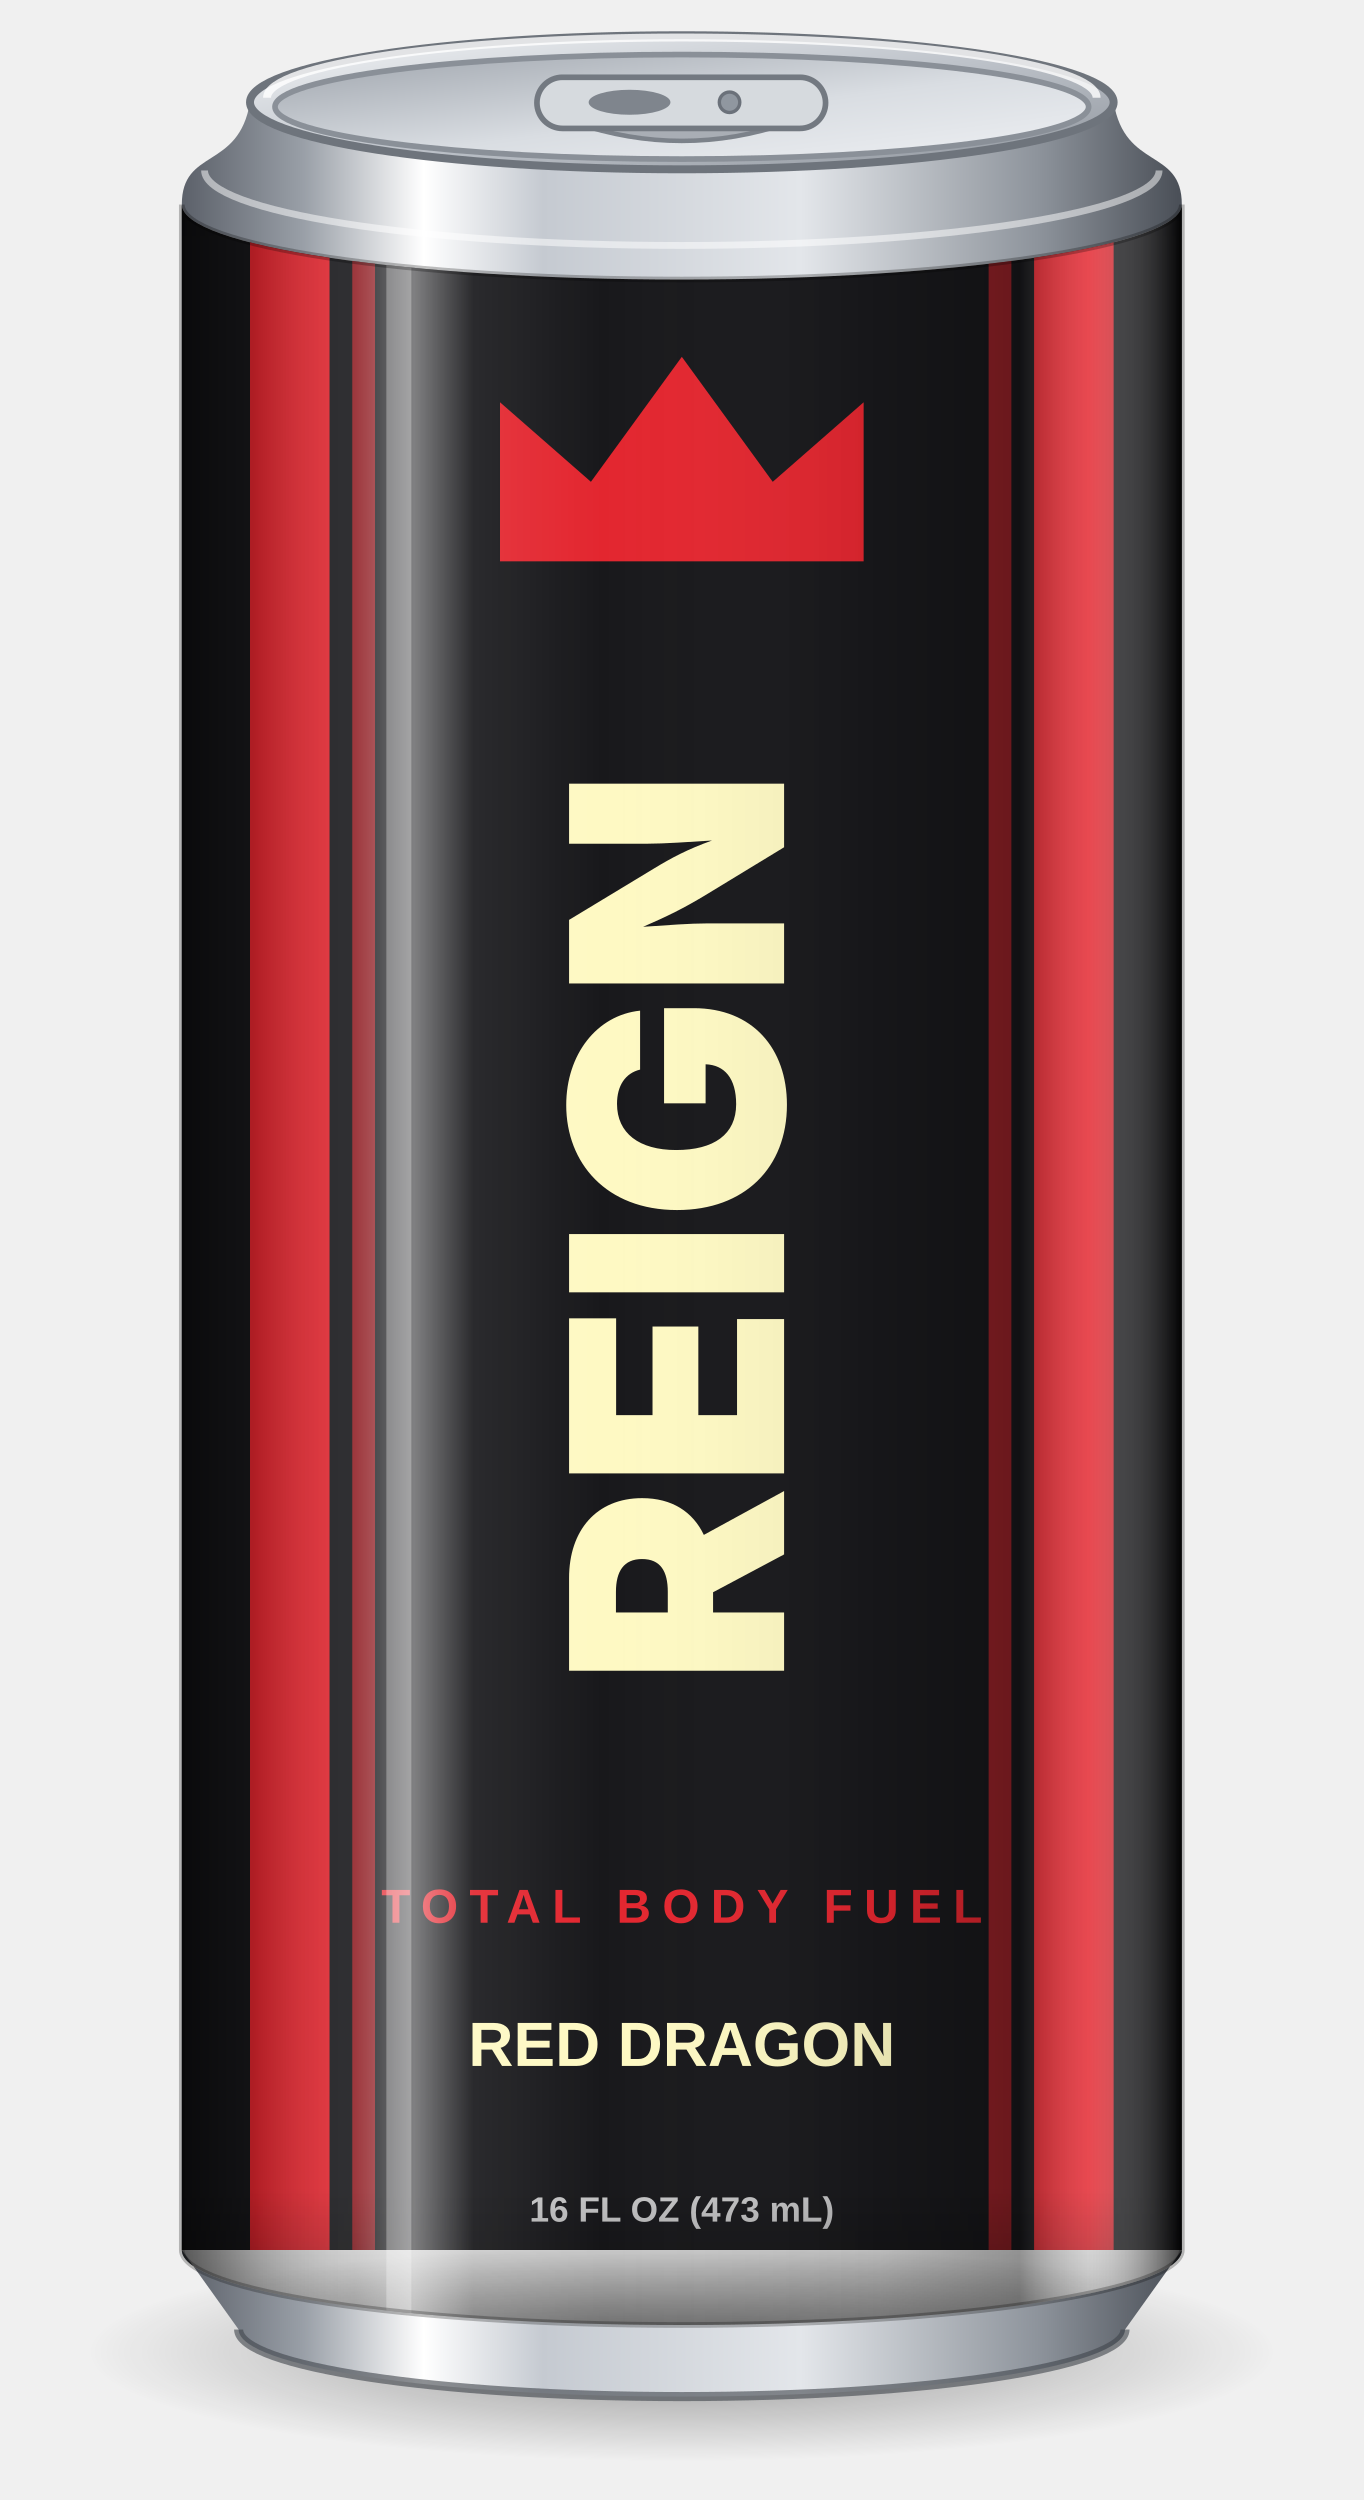
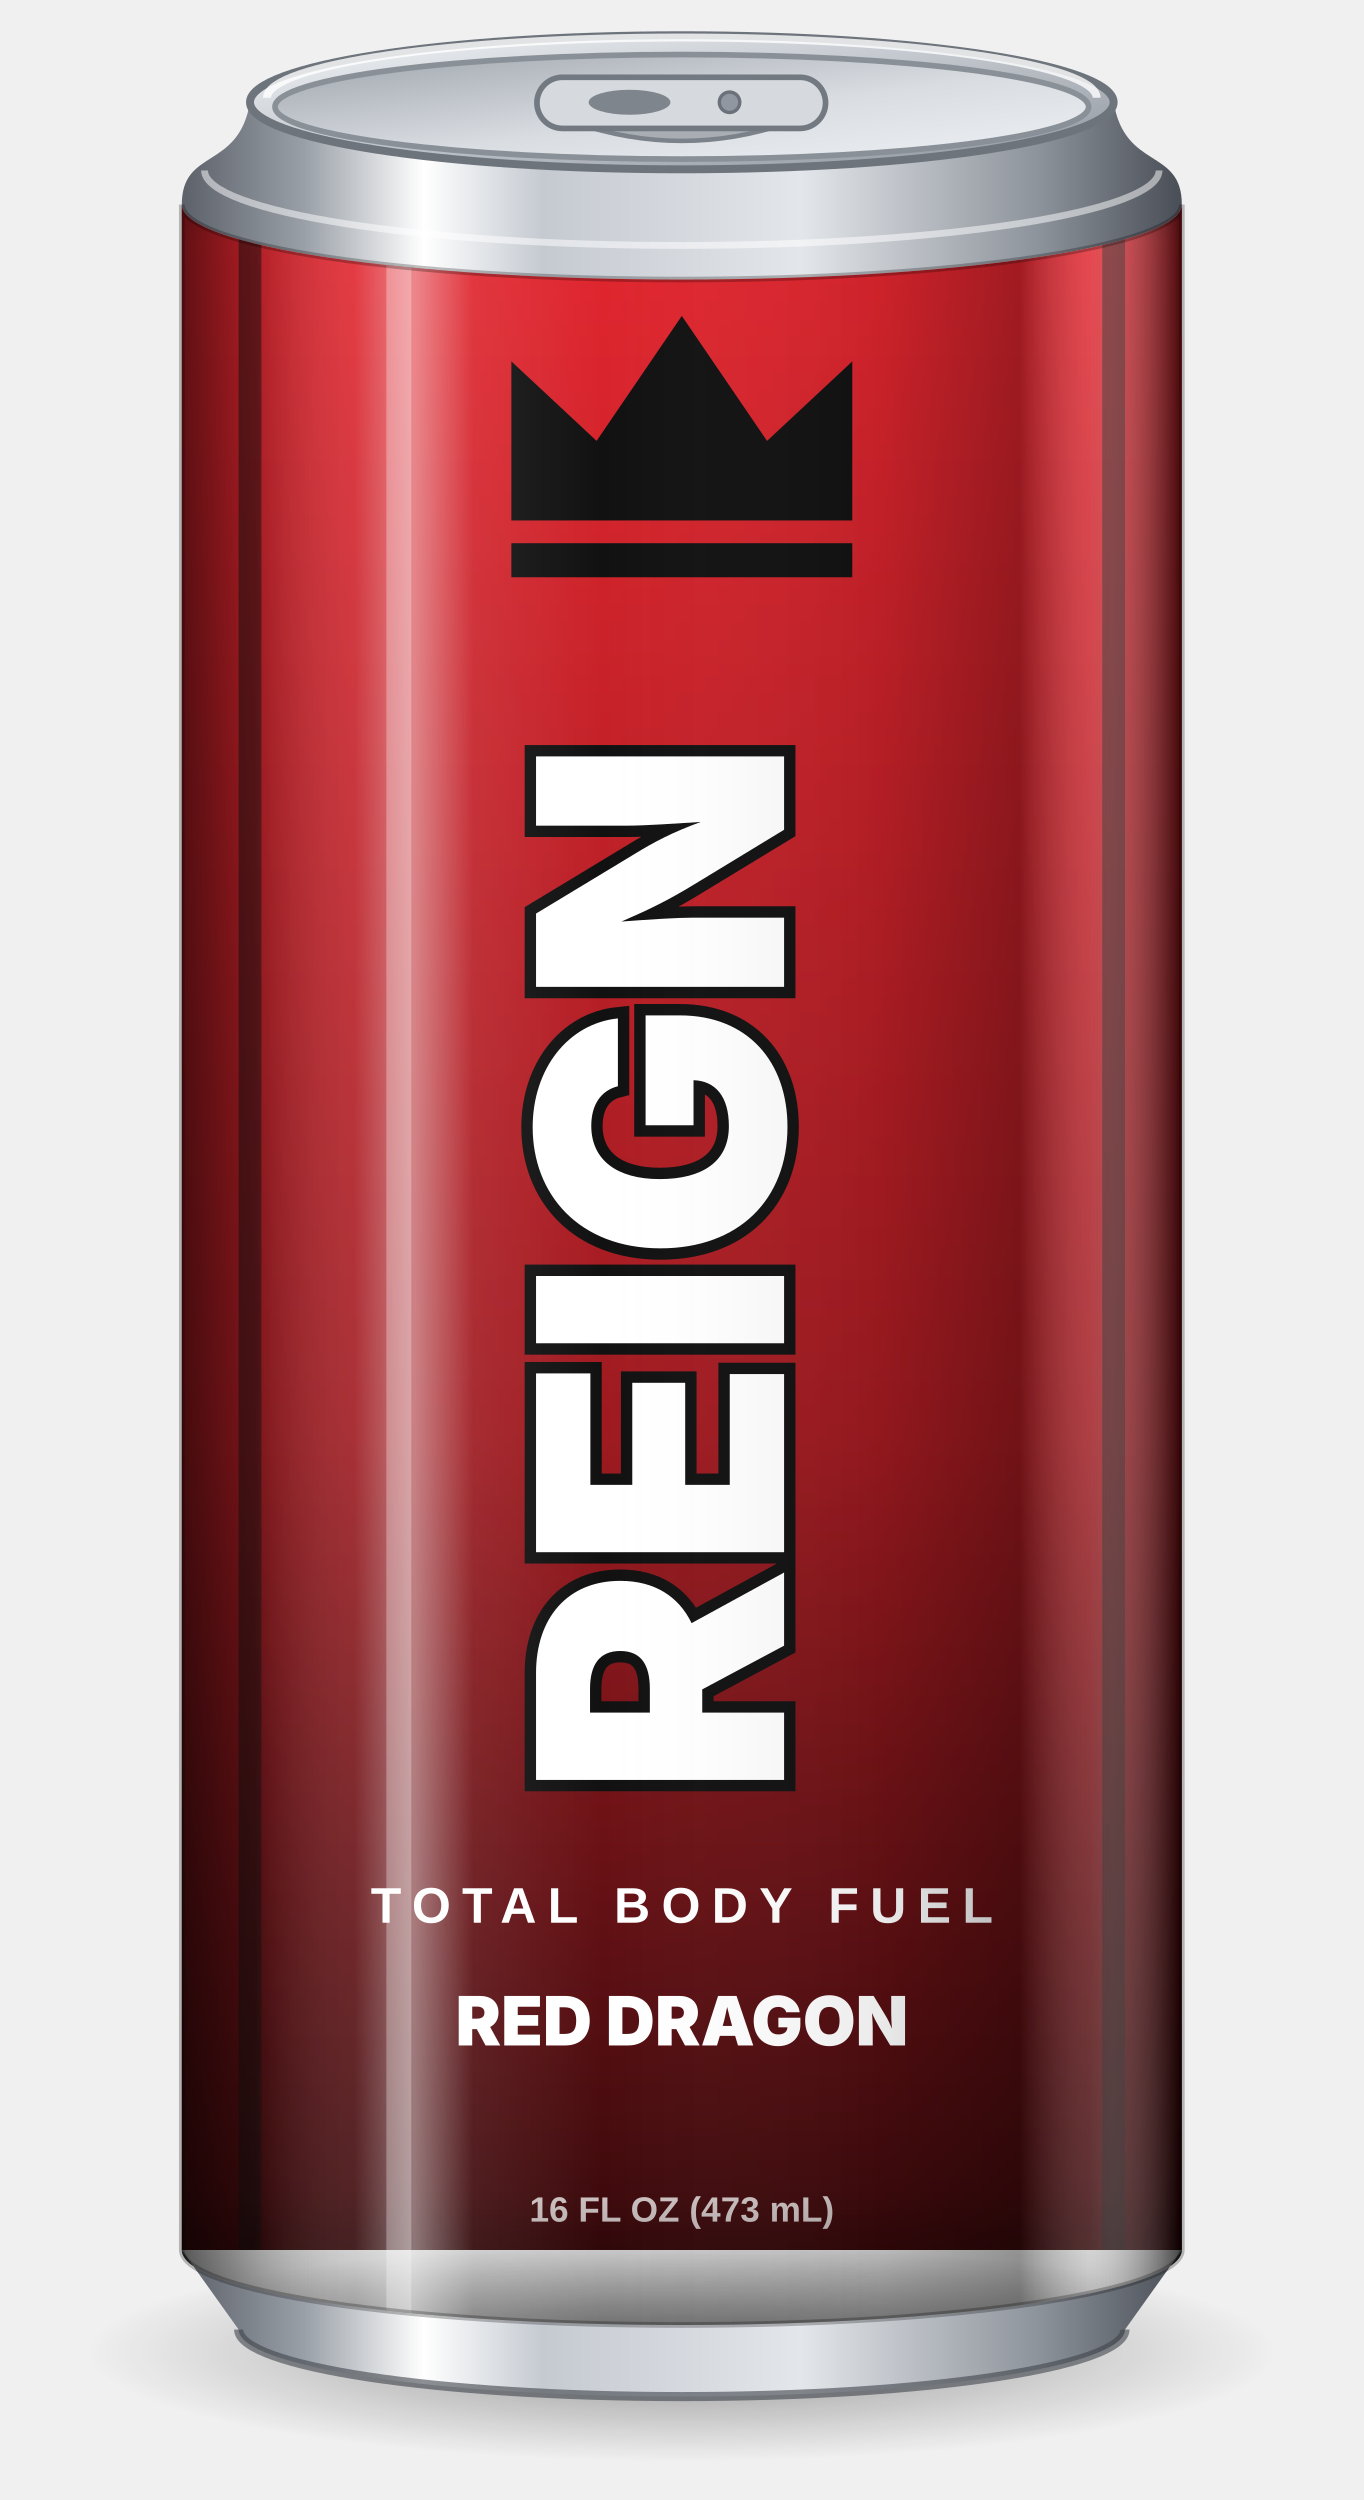
<svg xmlns="http://www.w3.org/2000/svg" viewBox="0 0 120 220" width="120" height="220" role="img" aria-label="Reign Red Dragon can, Second Wind art">
  <defs>
    <linearGradient id="shade-reign-red-dragon" x1="0" x2="1">
      <stop offset="0" stop-color="#000" stop-opacity="0.55" />
      <stop offset="0.07" stop-color="#000" stop-opacity="0.22" />
      <stop offset="0.17" stop-color="#fff" stop-opacity="0.10" />
      <stop offset="0.23" stop-color="#fff" stop-opacity="0.45" />
      <stop offset="0.29" stop-color="#fff" stop-opacity="0.08" />
      <stop offset="0.42" stop-color="#fff" stop-opacity="0" />
      <stop offset="0.70" stop-color="#000" stop-opacity="0.08" />
      <stop offset="0.84" stop-color="#000" stop-opacity="0.28" />
      <stop offset="0.91" stop-color="#fff" stop-opacity="0.16" />
      <stop offset="1" stop-color="#000" stop-opacity="0.62" />
    </linearGradient>
    <linearGradient id="vshade-reign-red-dragon" x1="0" y1="0" x2="0" y2="1">
      <stop offset="0" stop-color="#000" stop-opacity="0.28" />
      <stop offset="0.05" stop-color="#000" stop-opacity="0" />
      <stop offset="0.94" stop-color="#000" stop-opacity="0" />
      <stop offset="1" stop-color="#000" stop-opacity="0.32" />
    </linearGradient>
    <linearGradient id="metal-reign-red-dragon" x1="0" x2="1">
      <stop offset="0" stop-color="#5d626b" />
      <stop offset="0.12" stop-color="#9aa0a8" />
      <stop offset="0.24" stop-color="#ffffff" />
      <stop offset="0.36" stop-color="#c5cad1" />
      <stop offset="0.62" stop-color="#e3e6ea" />
      <stop offset="0.86" stop-color="#8d939b" />
      <stop offset="1" stop-color="#4b5058" />
    </linearGradient>
    <linearGradient id="lid-reign-red-dragon" x1="0" y1="0" x2="1" y2="1">
      <stop offset="0" stop-color="#f4f6f8" />
      <stop offset="0.5" stop-color="#bfc4cb" />
      <stop offset="1" stop-color="#8e949c" />
    </linearGradient>
    <linearGradient id="well-reign-red-dragon" x1="0" y1="0" x2="1" y2="1">
      <stop offset="0" stop-color="#9ea4ac" />
      <stop offset="0.55" stop-color="#d9dde2" />
      <stop offset="1" stop-color="#eef0f3" />
    </linearGradient>
    <radialGradient id="floor-reign-red-dragon">
      <stop offset="0" stop-color="#000" stop-opacity="0.4" />
      <stop offset="1" stop-color="#000" stop-opacity="0" />
    </radialGradient>
    <clipPath id="body-reign-red-dragon">
      <path d="M16 18 A44.0 6.6 0 0 0 104 18 L104 198 A44.0 6.6 0 0 1 16 198 Z" />
    </clipPath>
  </defs>
  <ellipse cx="60.0" cy="207" rx="52.0" ry="9.6" fill="url(#floor-reign-red-dragon)" />
  <path d="M16 198 A44.0 6.6 0 0 0 104 198 L99 205 A39.0 5.9 0 0 1 21 205 Z" fill="url(#metal-reign-red-dragon)" />
  <path d="M21 205 A39.0 5.9 0 0 0 99 205" stroke="#3f444b" stroke-width="0.8" fill="none" opacity="0.6" />
  <path d="M16 18 C16 13,21 15,22 9 L98 9 C99 15,104 13,104 18 A44.0 6.6 0 0 1 16 18 Z" fill="url(#metal-reign-red-dragon)" />
  <path d="M18 15 A42.0 6.6 0 0 0 102 15" stroke="#fff" stroke-width="0.6" fill="none" opacity="0.5" />
  <g clip-path="url(#body-reign-red-dragon)">
-     <rect x="16" y="18" width="88" height="180" fill="#18181b" />
-     <rect x="22" y="18" width="7" height="180" fill="#e3262f" />
-     <rect x="91" y="18" width="7" height="180" fill="#e3262f" />
-     <rect x="31" y="18" width="2" height="180" fill="#e3262f" opacity="0.6" />
-     <rect x="87" y="18" width="2" height="180" fill="#e3262f" opacity="0.6" />
-     <path d="M44.0 49.4 L44.0 35.4 L52.0 42.4 L60.0 31.4 L68.0 42.4 L76.0 35.4 L76.0 49.4 Z" fill="#e3262f" />
-     <g transform="translate(69.0 108.0) rotate(-90)">
-       <text x="0.0" y="0.0" font-family="'Arial Black','Inter Black','Helvetica Neue',Arial,sans-serif" font-size="26" font-weight="900" text-anchor="middle" fill="#fef9c3" textLength="86.4" lengthAdjust="spacingAndGlyphs">REIGN</text>
+     <linearGradient id="re-red-dragon" x1="0" y1="0" x2="0" y2="1">
+       <stop offset="0" stop-color="#e3262f" />
+       <stop offset="0.6" stop-color="#9e1a20" />
+       <stop offset="1" stop-color="#38090b" />
+     </linearGradient>
+     <rect x="16" y="18" width="88" height="180" fill="url(#re-red-dragon)" />
+     <rect x="21" y="18" width="2" height="180" fill="#111" opacity="0.5" />
+     <rect x="97" y="18" width="2" height="180" fill="#111" opacity="0.5" />
+     <path d="M45.0 45.8 L45.0 31.8 L52.5 38.8 L60.0 27.8 L67.5 38.8 L75.0 31.8 L75.0 45.8 Z" fill="#111" />
+     <rect x="45.0" y="47.8" width="30" height="3" fill="#111" />
+     <g transform="translate(69.0 111.6) rotate(-90)">
+       <text x="0.0" y="0.0" font-family="'Arial Black','Inter Black','Helvetica Neue',Arial,sans-serif" font-size="30" font-weight="900" text-anchor="middle" fill="#fff" textLength="90.0" lengthAdjust="spacingAndGlyphs" stroke="#111" stroke-width="2" paint-order="stroke">REIGN</text>
    </g>
-     <text x="60.0" y="169.2" font-family="'Helvetica Neue',Arial,Inter,sans-serif" font-size="4.2" font-weight="800" text-anchor="middle" fill="#e3262f" letter-spacing="1">TOTAL BODY FUEL</text>
-     <text x="60.0" y="181.8" font-family="'Helvetica Neue',Arial,Inter,sans-serif" font-size="5.5" font-weight="900" text-anchor="middle" fill="#fef9c3">RED DRAGON</text>
+     <text x="60.0" y="169.2" font-family="'Helvetica Neue',Arial,Inter,sans-serif" font-size="4.4" font-weight="800" text-anchor="middle" fill="#fff" letter-spacing="1">TOTAL BODY FUEL</text>
+     <text x="60.0" y="180.0" font-family="'Arial Black','Inter Black','Helvetica Neue',Arial,sans-serif" font-size="6" font-weight="900" text-anchor="middle" fill="#fff">RED DRAGON</text>
    <text x="60.0" y="195.5" font-family="'Helvetica Neue',Arial,Inter,sans-serif" font-size="3.1" font-weight="700" text-anchor="middle" fill="#ffffff" opacity="0.75">16 FL OZ (473 mL)</text>
    <rect x="16" y="11.4" width="88" height="193.2" fill="url(#vshade-reign-red-dragon)" />
    <rect x="16" y="11.4" width="88" height="193.2" fill="url(#shade-reign-red-dragon)" />
    <rect x="34.0" y="11.4" width="2.2" height="193.2" fill="#fff" opacity="0.3" />
  </g>
  <path d="M16 18 A44.0 6.6 0 0 0 104 18 L104 198 A44.0 6.6 0 0 1 16 198 Z" fill="none" stroke="#000" stroke-opacity="0.25" stroke-width="0.5" />
  <ellipse cx="60.0" cy="9" rx="38.0" ry="5.9" fill="url(#lid-reign-red-dragon)" stroke="#6e747c" stroke-width="0.7" />
  <ellipse cx="60.0" cy="9.4" rx="35.8" ry="4.6" fill="url(#well-reign-red-dragon)" stroke="#8a9098" stroke-width="0.5" />
  <path d="M50.6 10.8 q9.4 3.2 18.8 0 l-2.5 -2.1 h-13.8 z" fill="#a9aeb5" stroke="#7c828a" stroke-width="0.4" />
  <path d="M49.5 6.8 h20.9 a2.2 2.2 0 0 1 0 4.5 h-20.9 a2.2 2.2 0 0 1 0 -4.5 z" fill="#d6dade" stroke="#737981" stroke-width="0.5" />
  <ellipse cx="55.4" cy="9" rx="3.6" ry="1.1" fill="#7f858d" />
  <circle cx="64.2" cy="9" r="0.9" fill="#9097a0" stroke="#6b717a" stroke-width="0.3" />
  <path d="M23.5 8.6 A36.5 5.3 0 0 1 96.5 8.6" stroke="#fff" stroke-width="0.7" fill="none" opacity="0.8" />
</svg>
